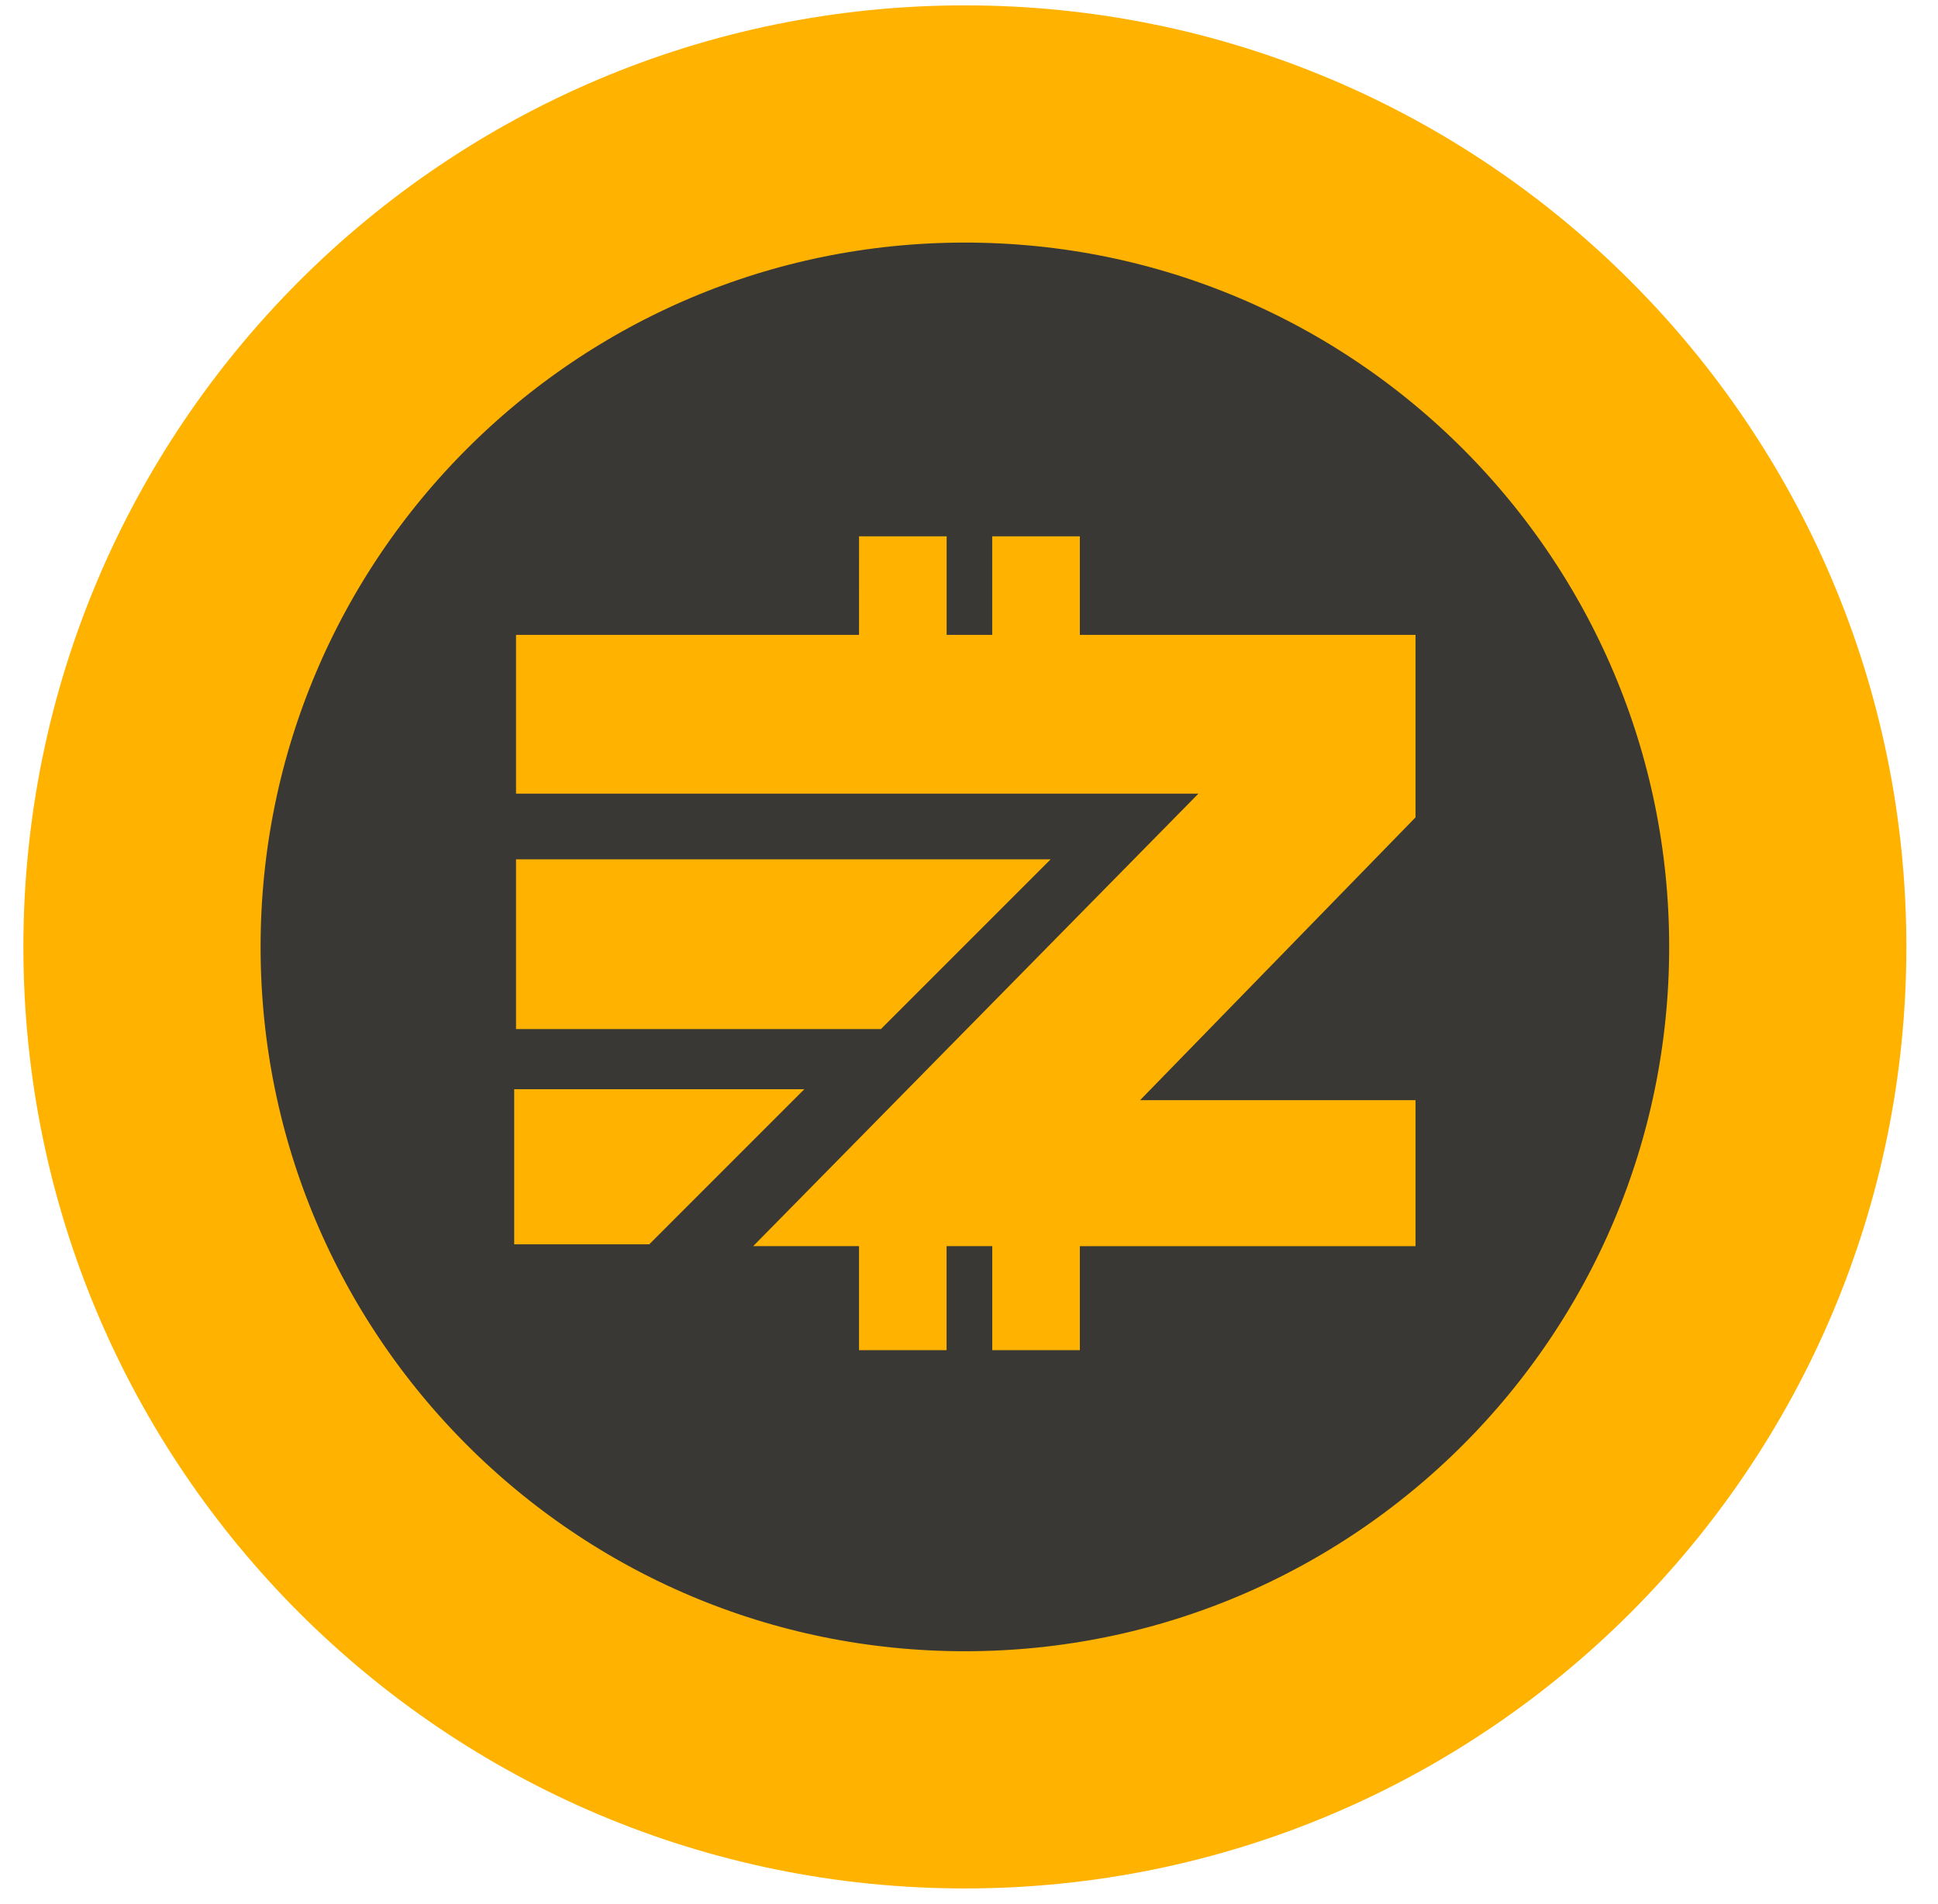
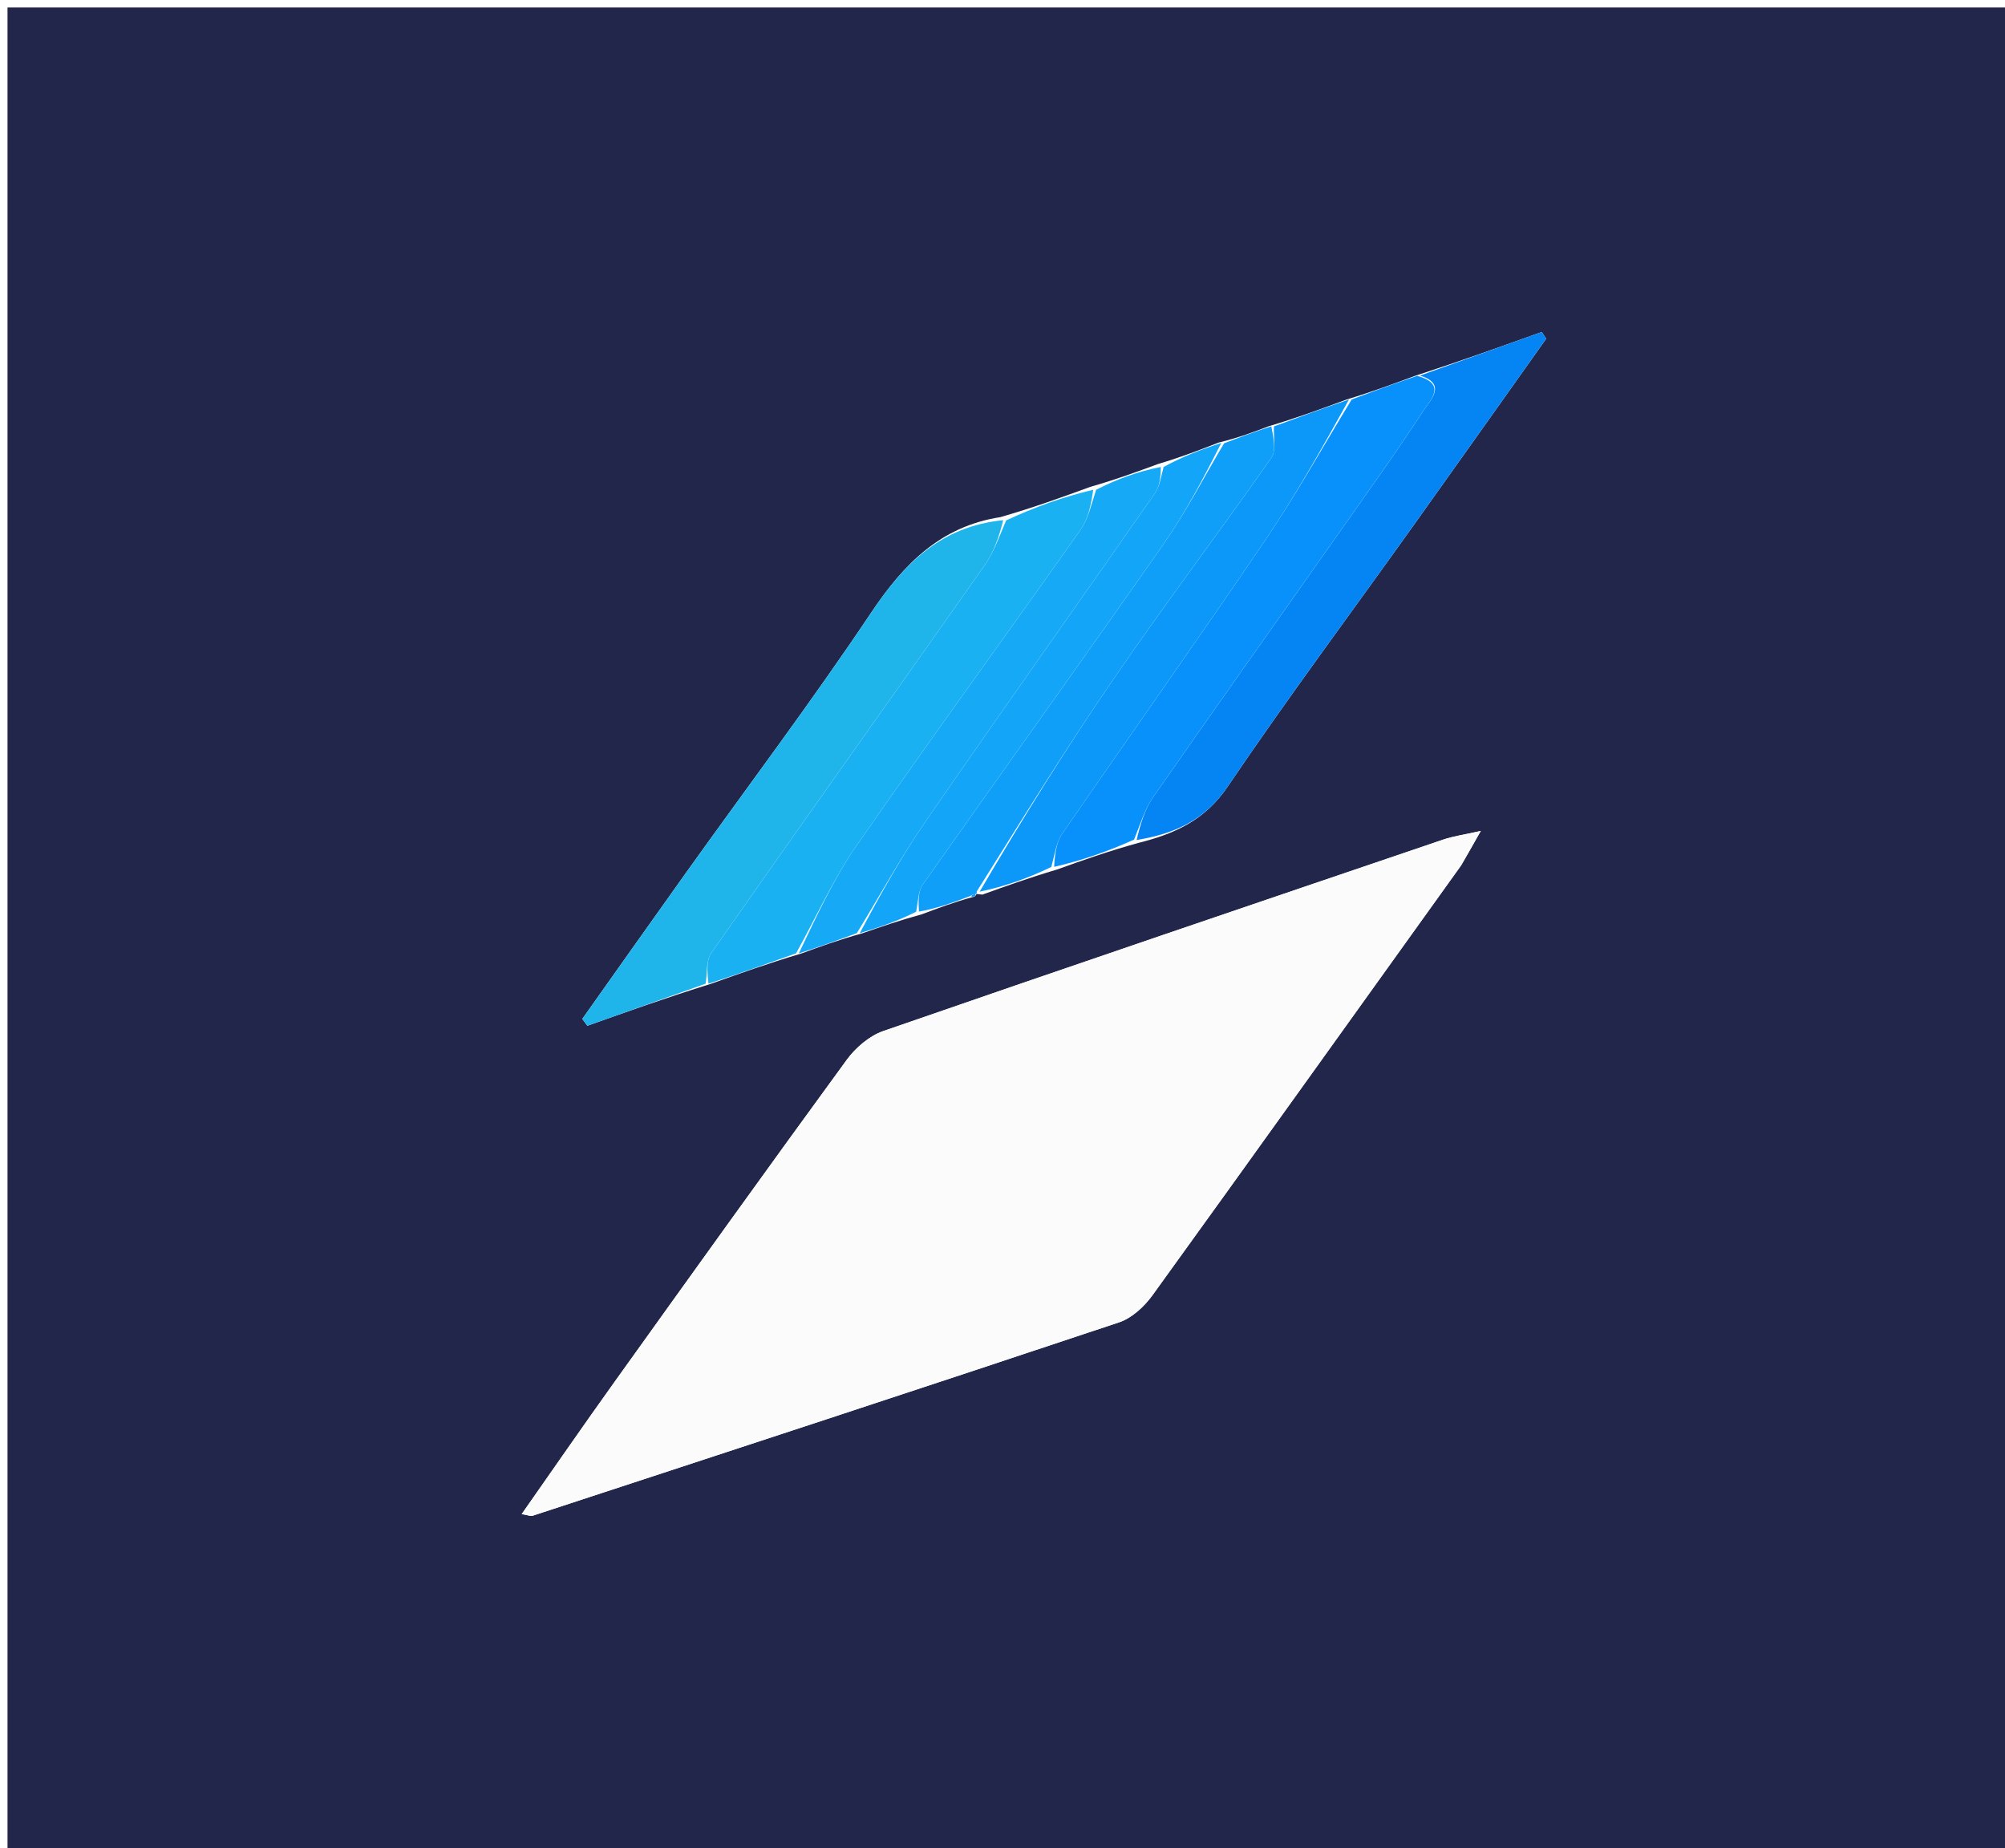
- <svg xmlns="http://www.w3.org/2000/svg" width="56" height="55" viewBox="0 0 56 55">
-   <g fill="none" fill-rule="evenodd">
-     <g>
-       <g>
-         <g>
-           <g transform="translate(-22 -12) translate(0 14) translate(25) translate(.312 .791)">
-             <circle cx="24.569" cy="24.569" r="23.778" fill="#393835" stroke="#FFB200" stroke-linecap="round" stroke-linejoin="round" stroke-width="6.854" />
-             <path fill="#FFB200" d="M24.042 12.706v2.847h1.317v-2.847h2.532v2.847h9.7v5.273l-7.96 8.172h7.96v4.218h-9.7v3.005H25.36v-3.006H24.04v3.006h-2.53v-3.006h-3.058L31.318 20.14H11.599v-4.587h9.911l.001-2.847h2.53zm-4.113 15.975l-4.481 4.482h-3.902v-4.482h8.383zm7.118-6.643l-4.903 4.904H11.599v-4.904h15.448z" />
-           </g>
-         </g>
-       </g>
-     </g>
-   </g>
+ <svg xmlns="http://www.w3.org/2000/svg" version="1.1" id="Layer_1" x="0px" y="0px" width="100%" viewBox="0 0 267 246" enable-background="new 0 0 267 246" xml:space="preserve">
+   <path fill="#21264a" opacity="1" stroke="none" d=" M181,247   C120.667,247 60.833,247 1,247   C1,165 1,83 1,1   C90,1 179,1 268,1   C268,83 268,165 268,247   C239.167,247 210.333,247 181,247  M130.039,119.025   C130.039,119.025 130.06,119.054 130.823,119.119   C133.883,118.017 136.943,116.915 140.749,115.782   C144.167,114.559 147.586,113.335 151.683,112.214   C156.418,111.023 160.453,109.221 163.461,104.775   C171.385,93.064 179.84,81.714 188.06,70.203   C194.025,61.851 199.954,53.472 205.899,45.105   C205.704,44.805 205.508,44.505 205.313,44.205   C199.907,46.14 194.501,48.075 188.343,50.077   C185.564,51.113 182.785,52.148 179.268,53.216   C176.062,54.404 172.857,55.591 168.946,56.757   C166.967,57.513 164.987,58.27 162.268,58.933   C159.827,59.888 157.386,60.843 154.186,61.793   C151.444,62.805 148.701,63.818 145.182,64.831   C141.45,66.194 137.718,67.557 133.208,68.86   C125.236,70.092 120.341,75.109 116.003,81.589   C108.16,93.307 99.662,104.587 91.459,116.066   C86.799,122.586 82.181,129.136 77.544,135.673   C77.768,135.977 77.991,136.281 78.214,136.585   C83.465,134.718 88.715,132.85 94.723,130.982   C98.486,129.635 102.248,128.287 106.741,126.953   C109.195,126.053 111.648,125.153 114.867,124.263   C117.245,123.431 119.623,122.6 122.752,121.742   C124.897,120.934 127.043,120.126 129.513,119.452   C129.775,119.43 129.955,119.296 130.039,119.025  M194.635,115.16   C195.347,113.904 196.058,112.648 197.195,110.639   C194.987,111.141 193.534,111.338 192.172,111.801   C167.306,120.249 142.436,128.687 117.623,137.288   C115.762,137.934 113.934,139.511 112.747,141.135   C102.348,155.371 92.08,169.702 81.815,184.034   C77.691,189.791 73.67,195.621 69.472,201.604   C70.298,201.74 70.654,201.915 70.924,201.826   C96.972,193.283 123.025,184.758 149.025,176.075   C150.733,175.504 152.383,173.973 153.473,172.465   C167.105,153.598 180.628,134.653 194.635,115.16  z" />
+   <path fill="#FBFBFB" opacity="1" stroke="none" d=" M194.407,115.444   C180.628,134.653 167.105,153.598 153.473,172.465   C152.383,173.973 150.733,175.504 149.025,176.075   C123.025,184.758 96.972,193.283 70.924,201.826   C70.654,201.915 70.298,201.74 69.472,201.604   C73.67,195.621 77.691,189.791 81.815,184.034   C92.08,169.702 102.348,155.371 112.747,141.135   C113.934,139.511 115.762,137.934 117.623,137.288   C142.436,128.687 167.306,120.249 192.172,111.801   C193.534,111.338 194.987,111.141 197.195,110.639   C196.058,112.648 195.347,113.904 194.407,115.444  z" />
+   <path fill="#1FB5EB" opacity="1" stroke="none" d=" M93.965,130.983   C88.715,132.85 83.465,134.718 78.214,136.585   C77.991,136.281 77.768,135.977 77.544,135.673   C82.181,129.136 86.799,122.586 91.459,116.066   C99.662,104.587 108.16,93.307 116.003,81.589   C120.341,75.109 125.236,70.092 133.595,69.265   C133.03,71.559 132.296,73.602 131.092,75.315   C118.994,92.515 106.792,109.643 94.729,126.867   C94.001,127.907 94.198,129.596 93.965,130.983  z" />
+   <path fill="#0585F4" opacity="1" stroke="none" d=" M189.095,50.011   C194.501,48.075 199.907,46.14 205.313,44.205   C205.508,44.505 205.704,44.805 205.899,45.105   C199.954,53.472 194.025,61.851 188.06,70.203   C179.84,81.714 171.385,93.064 163.461,104.775   C160.453,109.221 156.418,111.023 151.361,111.847   C151.871,109.687 152.462,107.724 153.574,106.125   C161.586,94.608 169.713,83.17 177.785,71.695   C181.771,66.029 185.817,60.4 189.606,54.605   C190.434,53.339 192.752,51.121 189.095,50.011  z" />
+   <path fill="#1AB1F3" opacity="1" stroke="none" d=" M94.344,130.982   C94.198,129.596 94.001,127.907 94.729,126.867   C106.792,109.643 118.994,92.515 131.092,75.315   C132.296,73.602 133.03,71.559 133.984,69.295   C137.718,67.557 141.45,66.194 145.577,65.216   C145.297,67.256 144.906,69.112 143.902,70.534   C133.996,84.572 123.868,98.454 114.08,112.572   C110.964,117.066 108.677,122.134 106.01,126.94   C102.248,128.287 98.486,129.635 94.344,130.982  z" />
+   <path fill="#0891FA" opacity="1" stroke="none" d=" M188.719,50.044   C192.752,51.121 190.434,53.339 189.606,54.605   C185.817,60.4 181.771,66.029 177.785,71.695   C169.713,83.17 161.586,94.608 153.574,106.125   C152.462,107.724 151.871,109.687 151.022,111.796   C147.586,113.335 144.167,114.559 140.375,115.423   C140.472,113.703 140.67,112.154 141.457,111.01   C150.43,97.959 159.602,85.045 168.483,71.933   C172.593,65.866 176.181,59.445 180.006,53.184   C182.785,52.148 185.564,51.113 188.719,50.044  z" />
+   <path fill="#0C98F8" opacity="1" stroke="none" d=" M179.637,53.2   C176.181,59.445 172.593,65.866 168.483,71.933   C159.602,85.045 150.43,97.959 141.457,111.01   C140.67,112.154 140.472,113.703 140.002,115.439   C136.943,116.915 133.883,118.017 130.457,118.727   C136.215,108.906 142.153,99.349 148.514,90.081   C155.262,80.25 162.463,70.73 169.303,60.96   C169.996,59.97 169.562,58.192 169.652,56.779   C172.857,55.591 176.062,54.404 179.637,53.2  z" />
+   <path fill="#16AAF6" opacity="1" stroke="none" d=" M106.376,126.947   C108.677,122.134 110.964,117.066 114.08,112.572   C123.868,98.454 133.996,84.572 143.902,70.534   C144.906,69.112 145.297,67.256 145.965,65.216   C148.701,63.818 151.444,62.805 154.577,62.177   C154.579,63.621 154.397,64.822 153.773,65.716   C143.655,80.231 133.406,94.657 123.361,109.222   C120.024,114.06 117.174,119.233 114.102,124.253   C111.648,125.153 109.195,126.053 106.376,126.947  z" />
+   <path fill="#109FF8" opacity="1" stroke="none" d=" M169.299,56.768   C169.562,58.192 169.996,59.97 169.303,60.96   C162.463,70.73 155.262,80.25 148.514,90.081   C142.153,99.349 136.215,108.906 130.075,118.695   C130.06,119.054 130.039,119.025 129.892,119.047   C129.54,119.108 129.354,119.191 129.188,119.318   C127.043,120.126 124.897,120.934 122.376,121.385   C122.281,119.933 122.277,118.636 122.887,117.771   C133.547,102.638 144.355,87.609 154.953,72.433   C157.931,68.169 160.338,63.506 163.008,59.026   C164.987,58.27 166.967,57.513 169.299,56.768  z" />
+   <path fill="#13A5F7" opacity="1" stroke="none" d=" M162.638,58.98   C160.338,63.506 157.931,68.169 154.953,72.433   C144.355,87.609 133.547,102.638 122.887,117.771   C122.277,118.636 122.281,119.933 122.001,121.399   C119.623,122.6 117.245,123.431 114.485,124.258   C117.174,119.233 120.024,114.06 123.361,109.222   C133.406,94.657 143.655,80.231 153.773,65.716   C154.397,64.822 154.579,63.621 154.956,62.18   C157.386,60.843 159.827,59.888 162.638,58.98  z" />
+   <path fill="#0C98F8" opacity="1" stroke="none" d=" M129.351,119.385   C129.354,119.191 129.54,119.108 129.9,119.061   C129.955,119.296 129.775,119.43 129.351,119.385  z" />
</svg>
